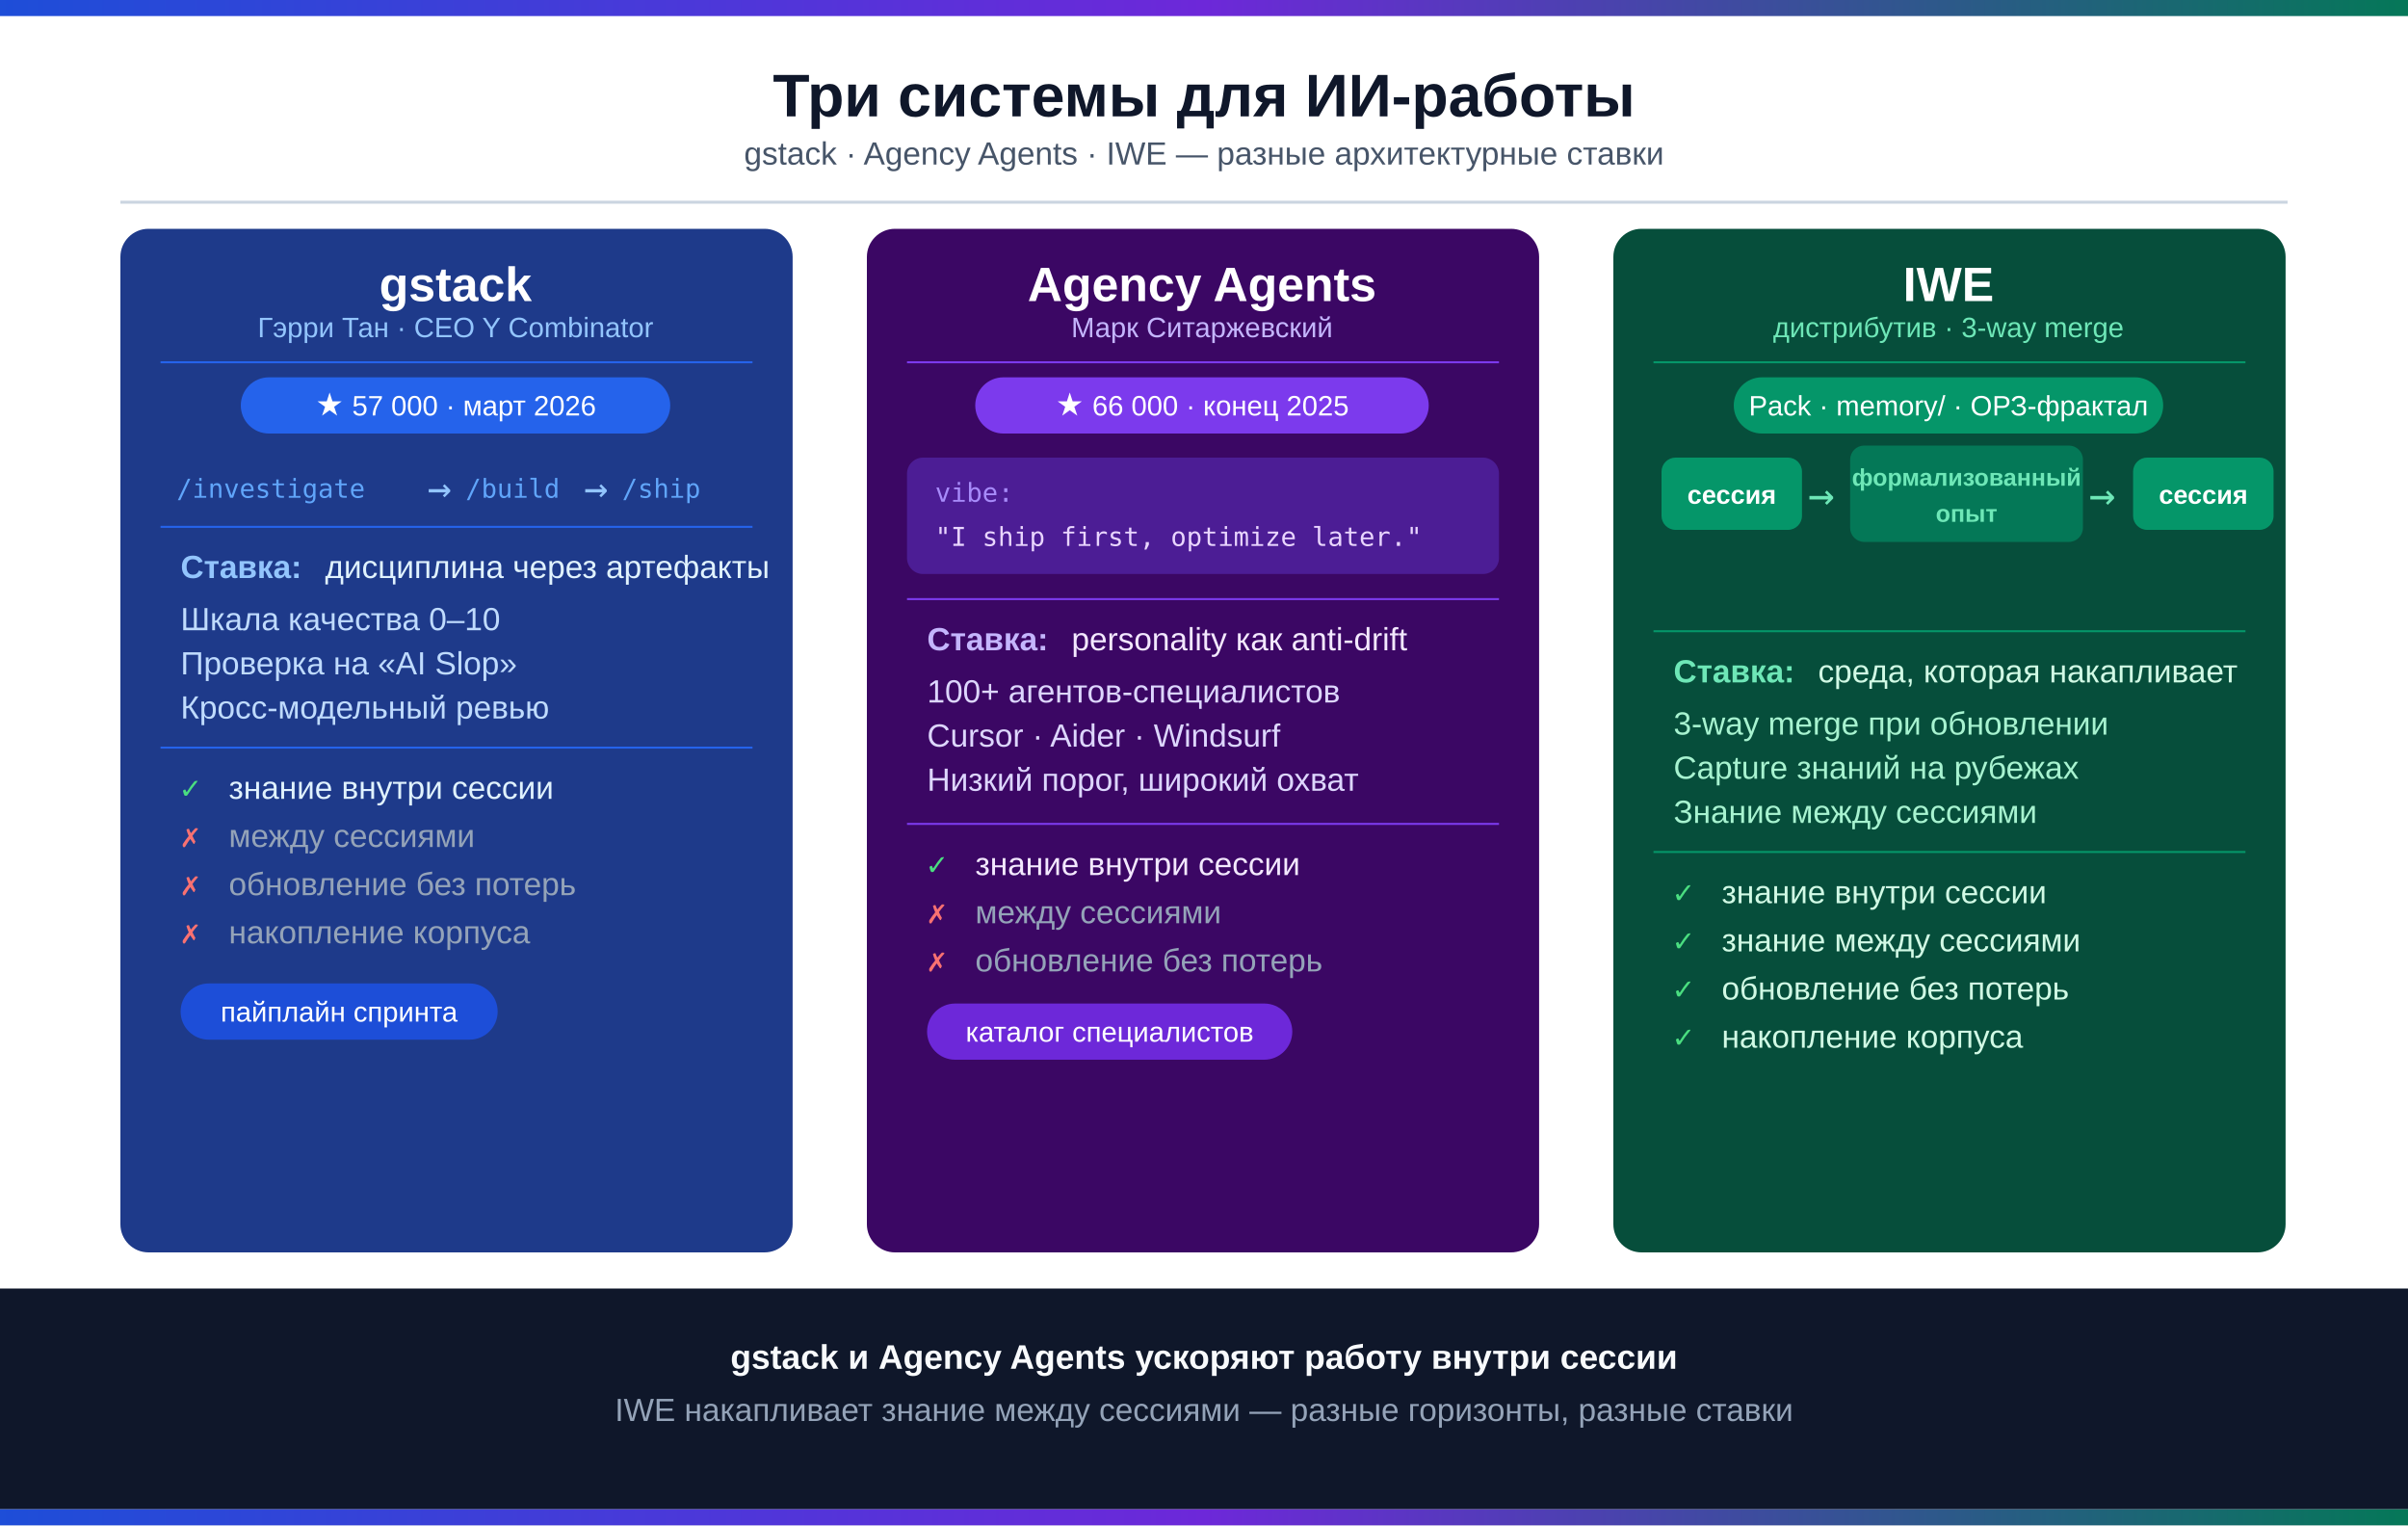
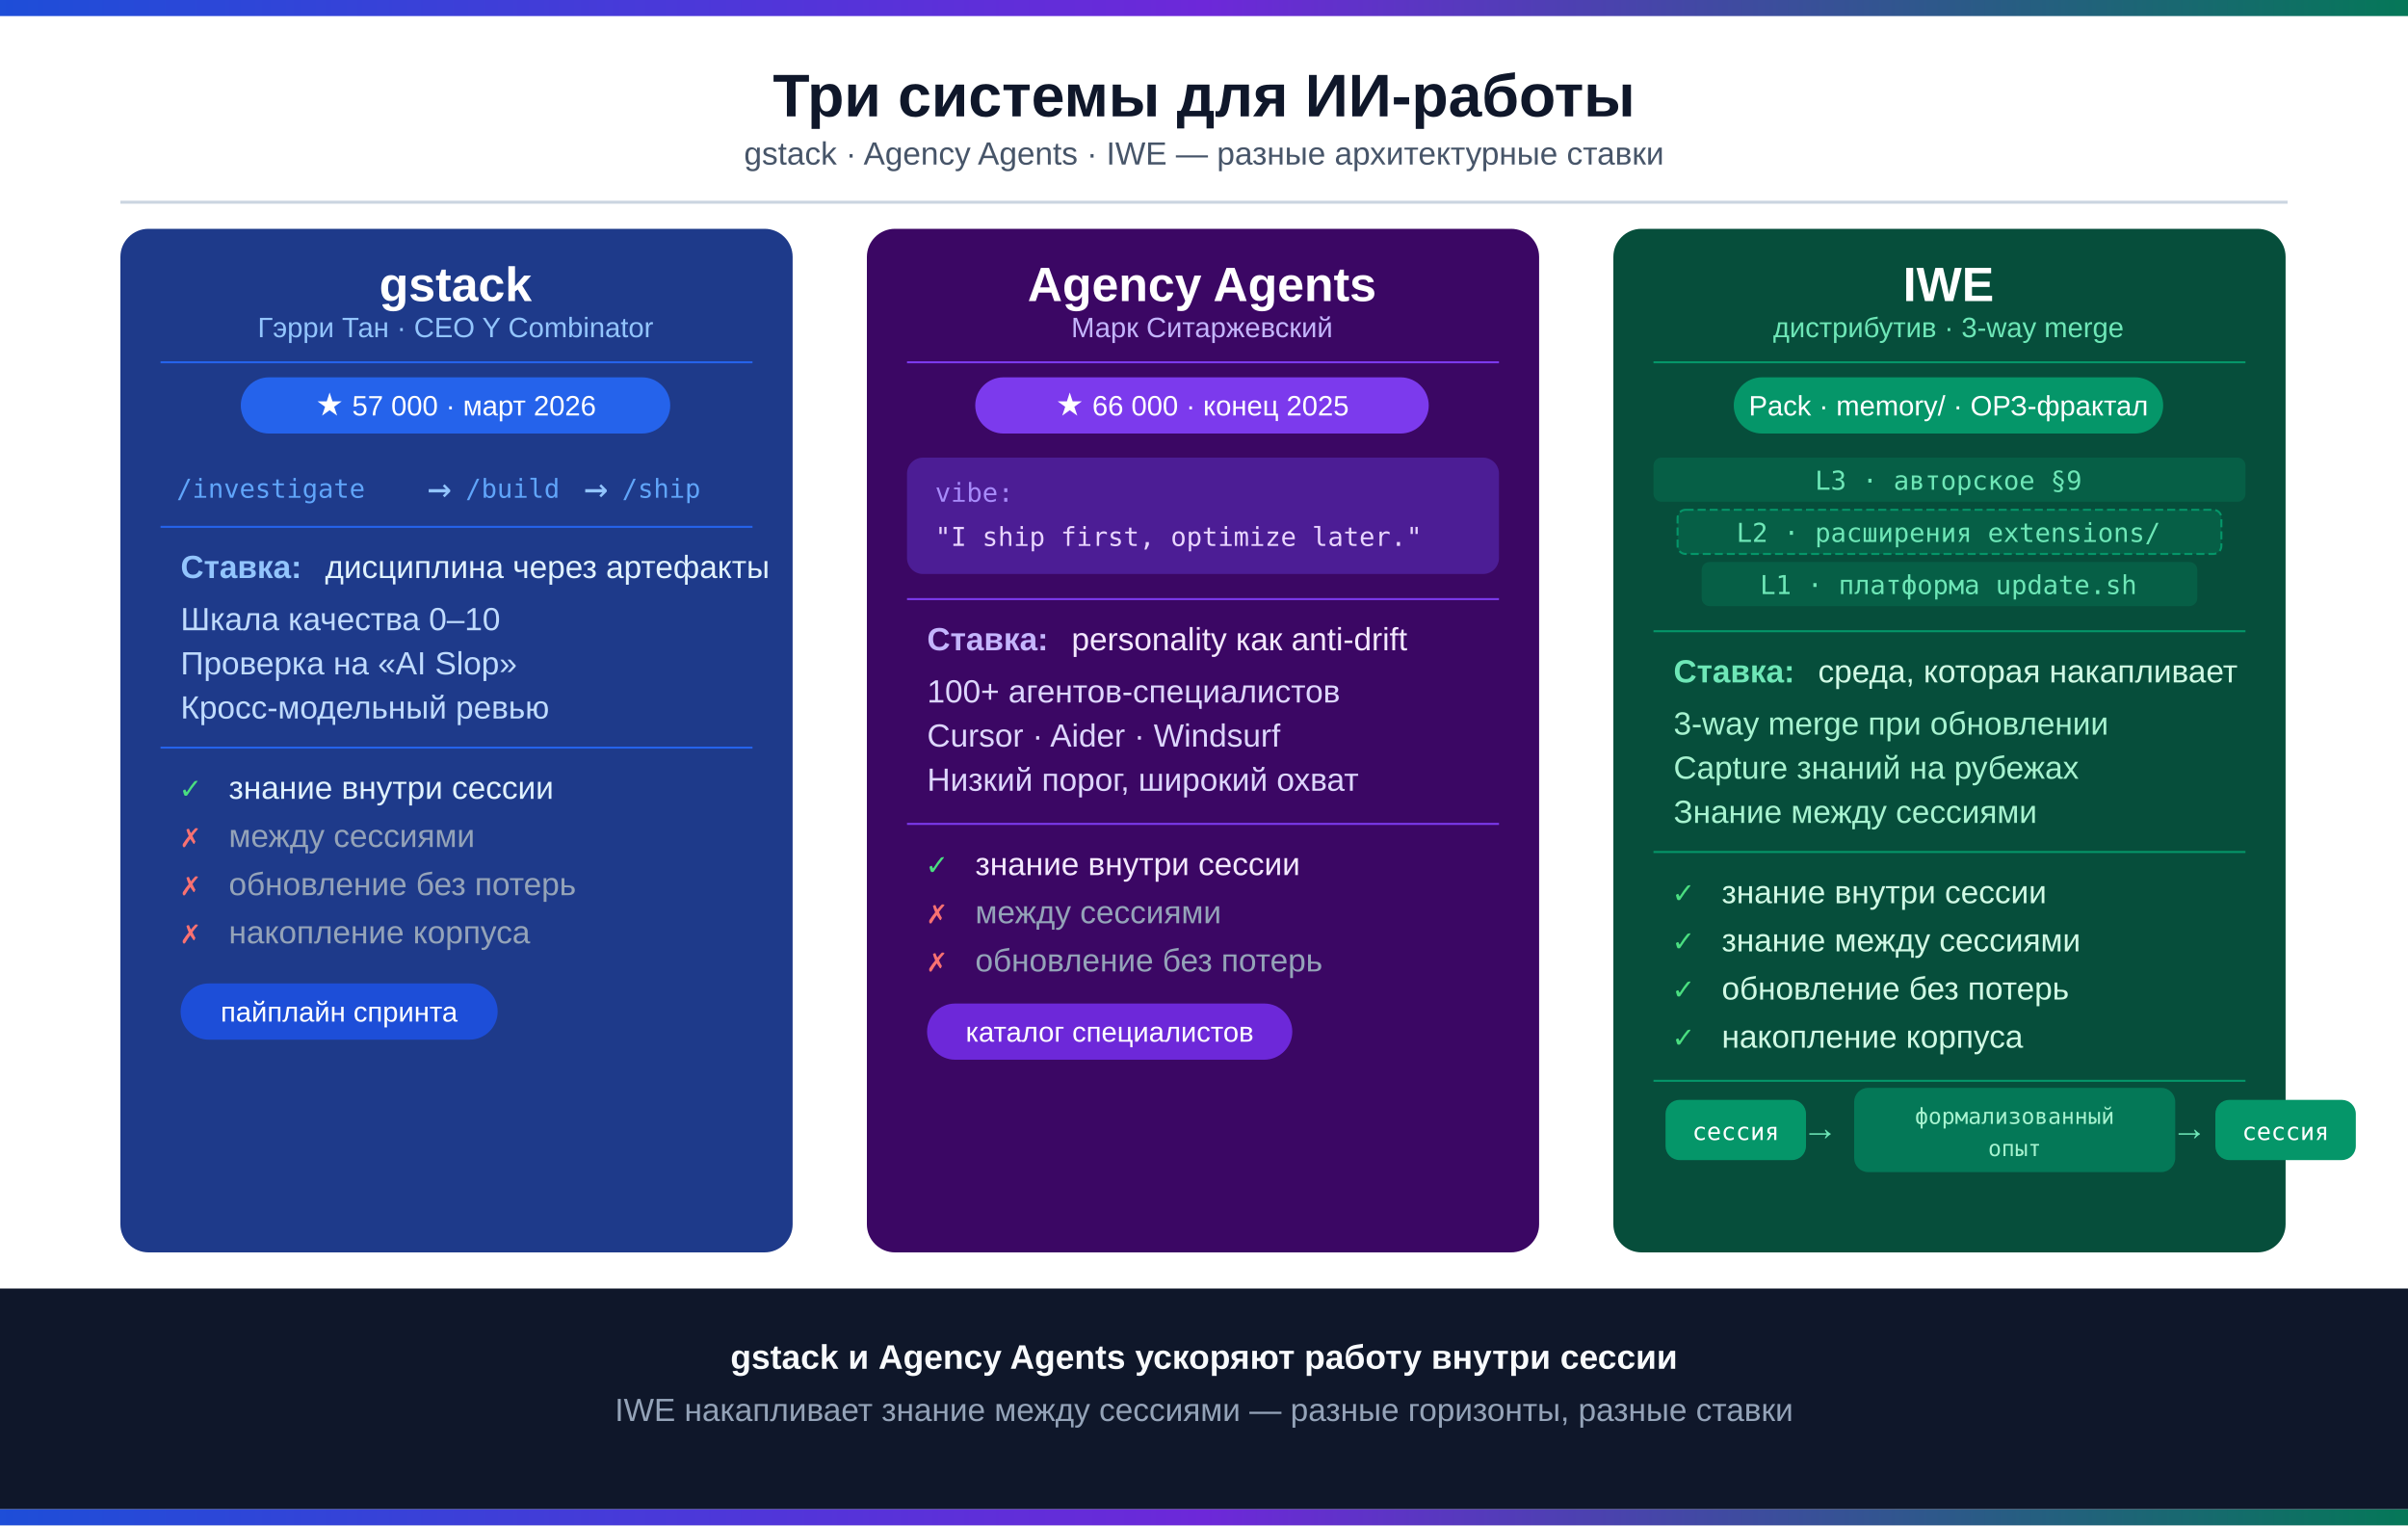
<svg xmlns="http://www.w3.org/2000/svg" viewBox="0 0 1200 760" width="1200" height="760">
  <defs>
    <linearGradient id="topbar" x1="0%" y1="0%" x2="100%" y2="0%">
      <stop offset="0%" style="stop-color:#1d4ed8" />
      <stop offset="50%" style="stop-color:#6d28d9" />
      <stop offset="100%" style="stop-color:#047857" />
    </linearGradient>
  </defs>
  <rect width="1200" height="760" fill="#ffffff" />
  <rect x="0" y="0" width="1200" height="8" fill="url(#topbar)" />
  <text x="600" y="58" font-family="'SF Pro Display','Helvetica Neue',Arial,sans-serif" font-size="30" font-weight="bold" fill="#0f172a" text-anchor="middle">Три системы для ИИ-работы</text>
  <text x="600" y="82" font-family="'SF Pro Display','Helvetica Neue',Arial,sans-serif" font-size="16" fill="#475569" text-anchor="middle">gstack · Agency Agents · IWE — разные архитектурные ставки</text>
  <rect x="60" y="100" width="1080" height="1.5" fill="#cbd5e1" />
  <rect x="60" y="114" width="335" height="510" rx="14" fill="#1e3a8a" />
  <text x="227" y="150" font-family="'SF Pro Display','Helvetica Neue',Arial,sans-serif" font-size="24" font-weight="bold" fill="#ffffff" text-anchor="middle">gstack</text>
  <text x="227" y="168" font-family="'SF Pro Display','Helvetica Neue',Arial,sans-serif" font-size="14" fill="#93c5fd" text-anchor="middle">Гэрри Тан · CEO Y Combinator</text>
  <rect x="80" y="180" width="295" height="1" fill="#2563eb" />
  <rect x="120" y="188" width="214" height="28" rx="14" fill="#2563eb" />
  <text x="227" y="207" font-family="'SF Pro Display','Helvetica Neue',Arial,sans-serif" font-size="14" fill="#ffffff" text-anchor="middle">★ 57 000  ·  март 2026</text>
  <text x="88" y="248" font-family="'SF Mono','Fira Code',monospace" font-size="13" fill="#60a5fa">/investigate</text>
  <text x="213" y="250" font-family="'SF Mono','Fira Code',monospace" font-size="20" fill="#93c5fd">→</text>
  <text x="232" y="248" font-family="'SF Mono','Fira Code',monospace" font-size="13" fill="#60a5fa">/build</text>
  <text x="291" y="250" font-family="'SF Mono','Fira Code',monospace" font-size="20" fill="#93c5fd">→</text>
  <text x="310" y="248" font-family="'SF Mono','Fira Code',monospace" font-size="13" fill="#60a5fa">/ship</text>
  <rect x="80" y="262" width="295" height="1" fill="#2563eb" />
  <text x="90" y="288" font-family="'SF Pro Display','Helvetica Neue',Arial,sans-serif" font-size="16" font-weight="600" fill="#93c5fd">Ставка:</text>
  <text x="162" y="288" font-family="'SF Pro Display','Helvetica Neue',Arial,sans-serif" font-size="16" fill="#e0f2fe">дисциплина через артефакты</text>
  <text x="90" y="314" font-family="'SF Pro Display','Helvetica Neue',Arial,sans-serif" font-size="16" fill="#bfdbfe">Шкала качества 0–10</text>
  <text x="90" y="336" font-family="'SF Pro Display','Helvetica Neue',Arial,sans-serif" font-size="16" fill="#bfdbfe">Проверка на «AI Slop»</text>
  <text x="90" y="358" font-family="'SF Pro Display','Helvetica Neue',Arial,sans-serif" font-size="16" fill="#bfdbfe">Кросс-модельный ревью</text>
  <rect x="80" y="372" width="295" height="1" fill="#2563eb" />
  <text x="90" y="398" font-family="'SF Mono','Fira Code',monospace" font-size="16" fill="#4ade80">✓</text>
  <text x="114" y="398" font-family="'SF Pro Display','Helvetica Neue',Arial,sans-serif" font-size="16" fill="#e0f2fe">знание внутри сессии</text>
  <text x="90" y="422" font-family="'SF Mono','Fira Code',monospace" font-size="16" fill="#f87171">✗</text>
  <text x="114" y="422" font-family="'SF Pro Display','Helvetica Neue',Arial,sans-serif" font-size="16" fill="#94a3b8">между сессиями</text>
  <text x="90" y="446" font-family="'SF Mono','Fira Code',monospace" font-size="16" fill="#f87171">✗</text>
  <text x="114" y="446" font-family="'SF Pro Display','Helvetica Neue',Arial,sans-serif" font-size="16" fill="#94a3b8">обновление без потерь</text>
  <text x="90" y="470" font-family="'SF Mono','Fira Code',monospace" font-size="16" fill="#f87171">✗</text>
  <text x="114" y="470" font-family="'SF Pro Display','Helvetica Neue',Arial,sans-serif" font-size="16" fill="#94a3b8">накопление корпуса</text>
  <rect x="90" y="490" width="158" height="28" rx="14" fill="#1d4ed8" />
  <text x="169" y="509" font-family="'SF Pro Display','Helvetica Neue',Arial,sans-serif" font-size="14" fill="#ffffff" text-anchor="middle">пайплайн спринта</text>
  <rect x="432" y="114" width="335" height="510" rx="14" fill="#3b0764" />
  <text x="599" y="150" font-family="'SF Pro Display','Helvetica Neue',Arial,sans-serif" font-size="24" font-weight="bold" fill="#ffffff" text-anchor="middle">Agency Agents</text>
  <text x="599" y="168" font-family="'SF Pro Display','Helvetica Neue',Arial,sans-serif" font-size="14" fill="#c4b5fd" text-anchor="middle">Марк Ситаржевский</text>
  <rect x="452" y="180" width="295" height="1" fill="#7c3aed" />
  <rect x="486" y="188" width="226" height="28" rx="14" fill="#7c3aed" />
  <text x="599" y="207" font-family="'SF Pro Display','Helvetica Neue',Arial,sans-serif" font-size="14" fill="#ffffff" text-anchor="middle">★ 66 000  ·  конец 2025</text>
  <rect x="452" y="228" width="295" height="58" rx="8" fill="#4c1d95" />
  <text x="466" y="250" font-family="'SF Mono','Fira Code',monospace" font-size="13" fill="#a78bfa">vibe:</text>
  <text x="466" y="272" font-family="'SF Mono','Fira Code',monospace" font-size="13" fill="#e9d5ff">"I ship first, optimize later."</text>
  <rect x="452" y="298" width="295" height="1" fill="#7c3aed" />
  <text x="462" y="324" font-family="'SF Pro Display','Helvetica Neue',Arial,sans-serif" font-size="16" font-weight="600" fill="#c4b5fd">Ставка:</text>
  <text x="534" y="324" font-family="'SF Pro Display','Helvetica Neue',Arial,sans-serif" font-size="16" fill="#f3e8ff">personality как anti-drift</text>
  <text x="462" y="350" font-family="'SF Pro Display','Helvetica Neue',Arial,sans-serif" font-size="16" fill="#ddd6fe">100+ агентов-специалистов</text>
  <text x="462" y="372" font-family="'SF Pro Display','Helvetica Neue',Arial,sans-serif" font-size="16" fill="#ddd6fe">Cursor · Aider · Windsurf</text>
  <text x="462" y="394" font-family="'SF Pro Display','Helvetica Neue',Arial,sans-serif" font-size="16" fill="#ddd6fe">Низкий порог, широкий охват</text>
  <rect x="452" y="410" width="295" height="1" fill="#7c3aed" />
  <text x="462" y="436" font-family="'SF Mono','Fira Code',monospace" font-size="16" fill="#4ade80">✓</text>
  <text x="486" y="436" font-family="'SF Pro Display','Helvetica Neue',Arial,sans-serif" font-size="16" fill="#f3e8ff">знание внутри сессии</text>
  <text x="462" y="460" font-family="'SF Mono','Fira Code',monospace" font-size="16" fill="#f87171">✗</text>
  <text x="486" y="460" font-family="'SF Pro Display','Helvetica Neue',Arial,sans-serif" font-size="16" fill="#94a3b8">между сессиями</text>
  <text x="462" y="484" font-family="'SF Mono','Fira Code',monospace" font-size="16" fill="#f87171">✗</text>
  <text x="486" y="484" font-family="'SF Pro Display','Helvetica Neue',Arial,sans-serif" font-size="16" fill="#94a3b8">обновление без потерь</text>
  <rect x="462" y="500" width="182" height="28" rx="14" fill="#6d28d9" />
  <text x="553" y="519" font-family="'SF Pro Display','Helvetica Neue',Arial,sans-serif" font-size="14" fill="#ffffff" text-anchor="middle">каталог специалистов</text>
  <rect x="804" y="114" width="335" height="510" rx="14" fill="#064e3b" />
  <text x="971" y="150" font-family="'SF Pro Display','Helvetica Neue',Arial,sans-serif" font-size="24" font-weight="bold" fill="#ffffff" text-anchor="middle">IWE</text>
  <text x="971" y="168" font-family="'SF Pro Display','Helvetica Neue',Arial,sans-serif" font-size="14" fill="#6ee7b7" text-anchor="middle">дистрибутив · 3-way merge</text>
  <rect x="824" y="180" width="295" height="1" fill="#059669" />
  <rect x="864" y="188" width="214" height="28" rx="14" fill="#059669" />
  <text x="971" y="207" font-family="'SF Pro Display','Helvetica Neue',Arial,sans-serif" font-size="14" fill="#ffffff" text-anchor="middle">Pack · memory/ · ОРЗ-фрактал</text>
-   <rect x="828" y="228" width="70" height="36" rx="7" fill="#059669" />
-   <text x="863" y="251" font-family="'SF Pro Display','Helvetica Neue',Arial,sans-serif" font-size="13" font-weight="700" fill="#ffffff" text-anchor="middle">сессия</text>
-   <text x="901" y="254" font-family="'SF Mono','Fira Code',monospace" font-size="22" fill="#6ee7b7">→</text>
-   <rect x="922" y="222" width="116" height="48" rx="7" fill="#047857" />
-   <text x="980" y="242" font-family="'SF Pro Display','Helvetica Neue',Arial,sans-serif" font-size="12" font-weight="700" fill="#6ee7b7" text-anchor="middle">формализованный</text>
-   <text x="980" y="260" font-family="'SF Pro Display','Helvetica Neue',Arial,sans-serif" font-size="12" font-weight="700" fill="#6ee7b7" text-anchor="middle">опыт</text>
-   <text x="1041" y="254" font-family="'SF Mono','Fira Code',monospace" font-size="22" fill="#6ee7b7">→</text>
-   <rect x="1063" y="228" width="70" height="36" rx="7" fill="#059669" />
-   <text x="1098" y="251" font-family="'SF Pro Display','Helvetica Neue',Arial,sans-serif" font-size="13" font-weight="700" fill="#ffffff" text-anchor="middle">сессия</text>
+   <rect x="824" y="228" width="295" height="22" rx="4" fill="#065f46" />
+   <text x="971" y="244" font-family="'SF Mono','Fira Code',monospace" font-size="13" fill="#6ee7b7" text-anchor="middle">L3 · авторское  §9</text>
+   <rect x="836" y="254" width="271" height="22" rx="4" fill="#065f46" stroke="#059669" stroke-width="1" stroke-dasharray="4,2" />
+   <text x="971" y="270" font-family="'SF Mono','Fira Code',monospace" font-size="13" fill="#6ee7b7" text-anchor="middle">L2 · расширения  extensions/</text>
+   <rect x="848" y="280" width="247" height="22" rx="4" fill="#065f46" />
+   <text x="971" y="296" font-family="'SF Mono','Fira Code',monospace" font-size="13" fill="#6ee7b7" text-anchor="middle">L1 · платформа  update.sh</text>
  <rect x="824" y="314" width="295" height="1" fill="#059669" />
  <text x="834" y="340" font-family="'SF Pro Display','Helvetica Neue',Arial,sans-serif" font-size="16" font-weight="600" fill="#6ee7b7">Ставка:</text>
  <text x="906" y="340" font-family="'SF Pro Display','Helvetica Neue',Arial,sans-serif" font-size="16" fill="#d1fae5">среда, которая накапливает</text>
  <text x="834" y="366" font-family="'SF Pro Display','Helvetica Neue',Arial,sans-serif" font-size="16" fill="#a7f3d0">3-way merge при обновлении</text>
  <text x="834" y="388" font-family="'SF Pro Display','Helvetica Neue',Arial,sans-serif" font-size="16" fill="#a7f3d0">Capture знаний на рубежах</text>
  <text x="834" y="410" font-family="'SF Pro Display','Helvetica Neue',Arial,sans-serif" font-size="16" fill="#a7f3d0">Знание между сессиями</text>
  <rect x="824" y="424" width="295" height="1" fill="#059669" />
  <text x="834" y="450" font-family="'SF Mono','Fira Code',monospace" font-size="16" fill="#4ade80">✓</text>
  <text x="858" y="450" font-family="'SF Pro Display','Helvetica Neue',Arial,sans-serif" font-size="16" fill="#d1fae5">знание внутри сессии</text>
  <text x="834" y="474" font-family="'SF Mono','Fira Code',monospace" font-size="16" fill="#4ade80">✓</text>
  <text x="858" y="474" font-family="'SF Pro Display','Helvetica Neue',Arial,sans-serif" font-size="16" fill="#d1fae5">знание между сессиями</text>
  <text x="834" y="498" font-family="'SF Mono','Fira Code',monospace" font-size="16" fill="#4ade80">✓</text>
  <text x="858" y="498" font-family="'SF Pro Display','Helvetica Neue',Arial,sans-serif" font-size="16" fill="#d1fae5">обновление без потерь</text>
  <text x="834" y="522" font-family="'SF Mono','Fira Code',monospace" font-size="16" fill="#4ade80">✓</text>
  <text x="858" y="522" font-family="'SF Pro Display','Helvetica Neue',Arial,sans-serif" font-size="16" fill="#d1fae5">накопление корпуса</text>
+   <rect x="824" y="538" width="295" height="1" fill="#059669" />
+   <rect x="830" y="548" width="70" height="30" rx="7" fill="#059669" />
+   <text x="865" y="568" font-family="'SF Mono','Fira Code',monospace" font-size="12" fill="#ffffff" text-anchor="middle">сессия</text>
+   <text x="907" y="568" font-family="'SF Pro Display','Helvetica Neue',Arial,sans-serif" font-size="18" fill="#6ee7b7" text-anchor="middle">→</text>
+   <rect x="924" y="542" width="160" height="42" rx="7" fill="#047857" />
+   <text x="1004" y="560" font-family="'SF Mono','Fira Code',monospace" font-size="11" fill="#a7f3d0" text-anchor="middle">формализованный</text>
+   <text x="1004" y="576" font-family="'SF Mono','Fira Code',monospace" font-size="11" fill="#a7f3d0" text-anchor="middle">опыт</text>
+   <text x="1091" y="568" font-family="'SF Pro Display','Helvetica Neue',Arial,sans-serif" font-size="18" fill="#6ee7b7" text-anchor="middle">→</text>
+   <rect x="1104" y="548" width="70" height="30" rx="7" fill="#059669" />
+   <text x="1139" y="568" font-family="'SF Mono','Fira Code',monospace" font-size="12" fill="#ffffff" text-anchor="middle">сессия</text>
  <rect x="0" y="642" width="1200" height="110" fill="#0f172a" />
  <text x="600" y="682" font-family="'SF Pro Display','Helvetica Neue',Arial,sans-serif" font-size="17" font-weight="600" fill="#f8fafc" text-anchor="middle">gstack и Agency Agents ускоряют работу внутри сессии</text>
  <text x="600" y="708" font-family="'SF Pro Display','Helvetica Neue',Arial,sans-serif" font-size="16" fill="#94a3b8" text-anchor="middle">IWE накапливает знание между сессиями — разные горизонты, разные ставки</text>
  <rect x="0" y="752" width="1200" height="8" fill="url(#topbar)" />
</svg>
